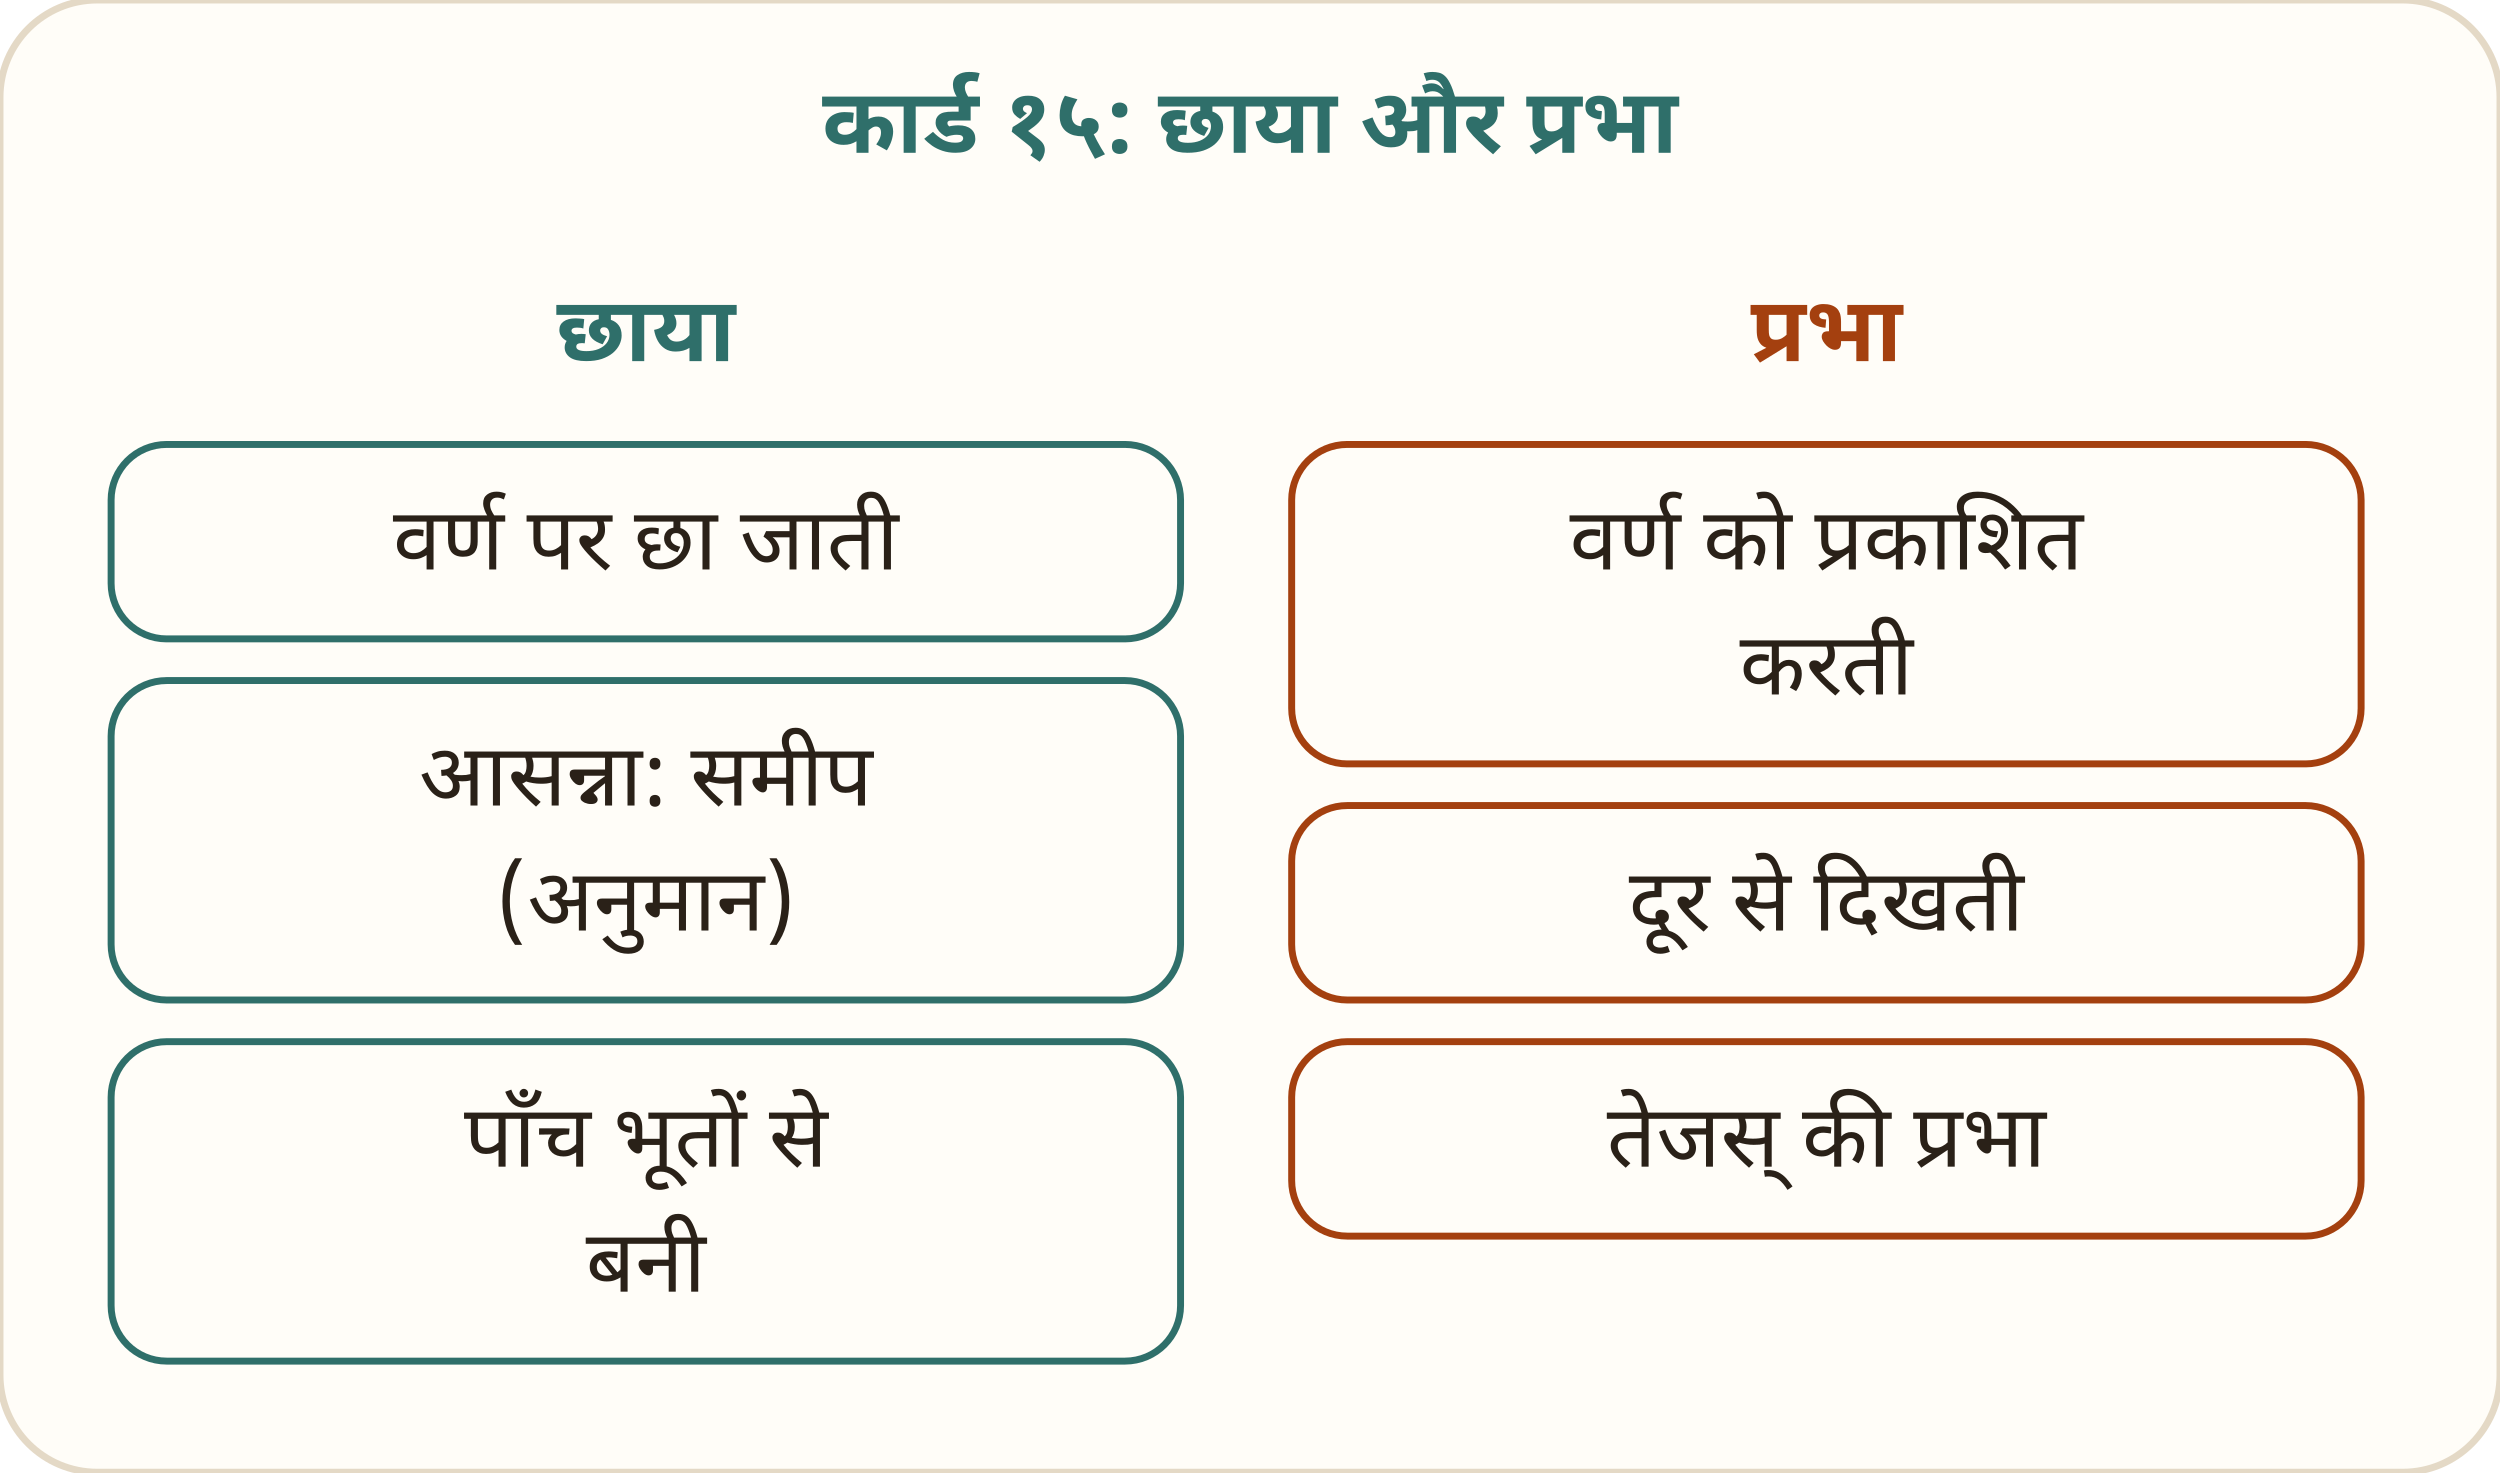
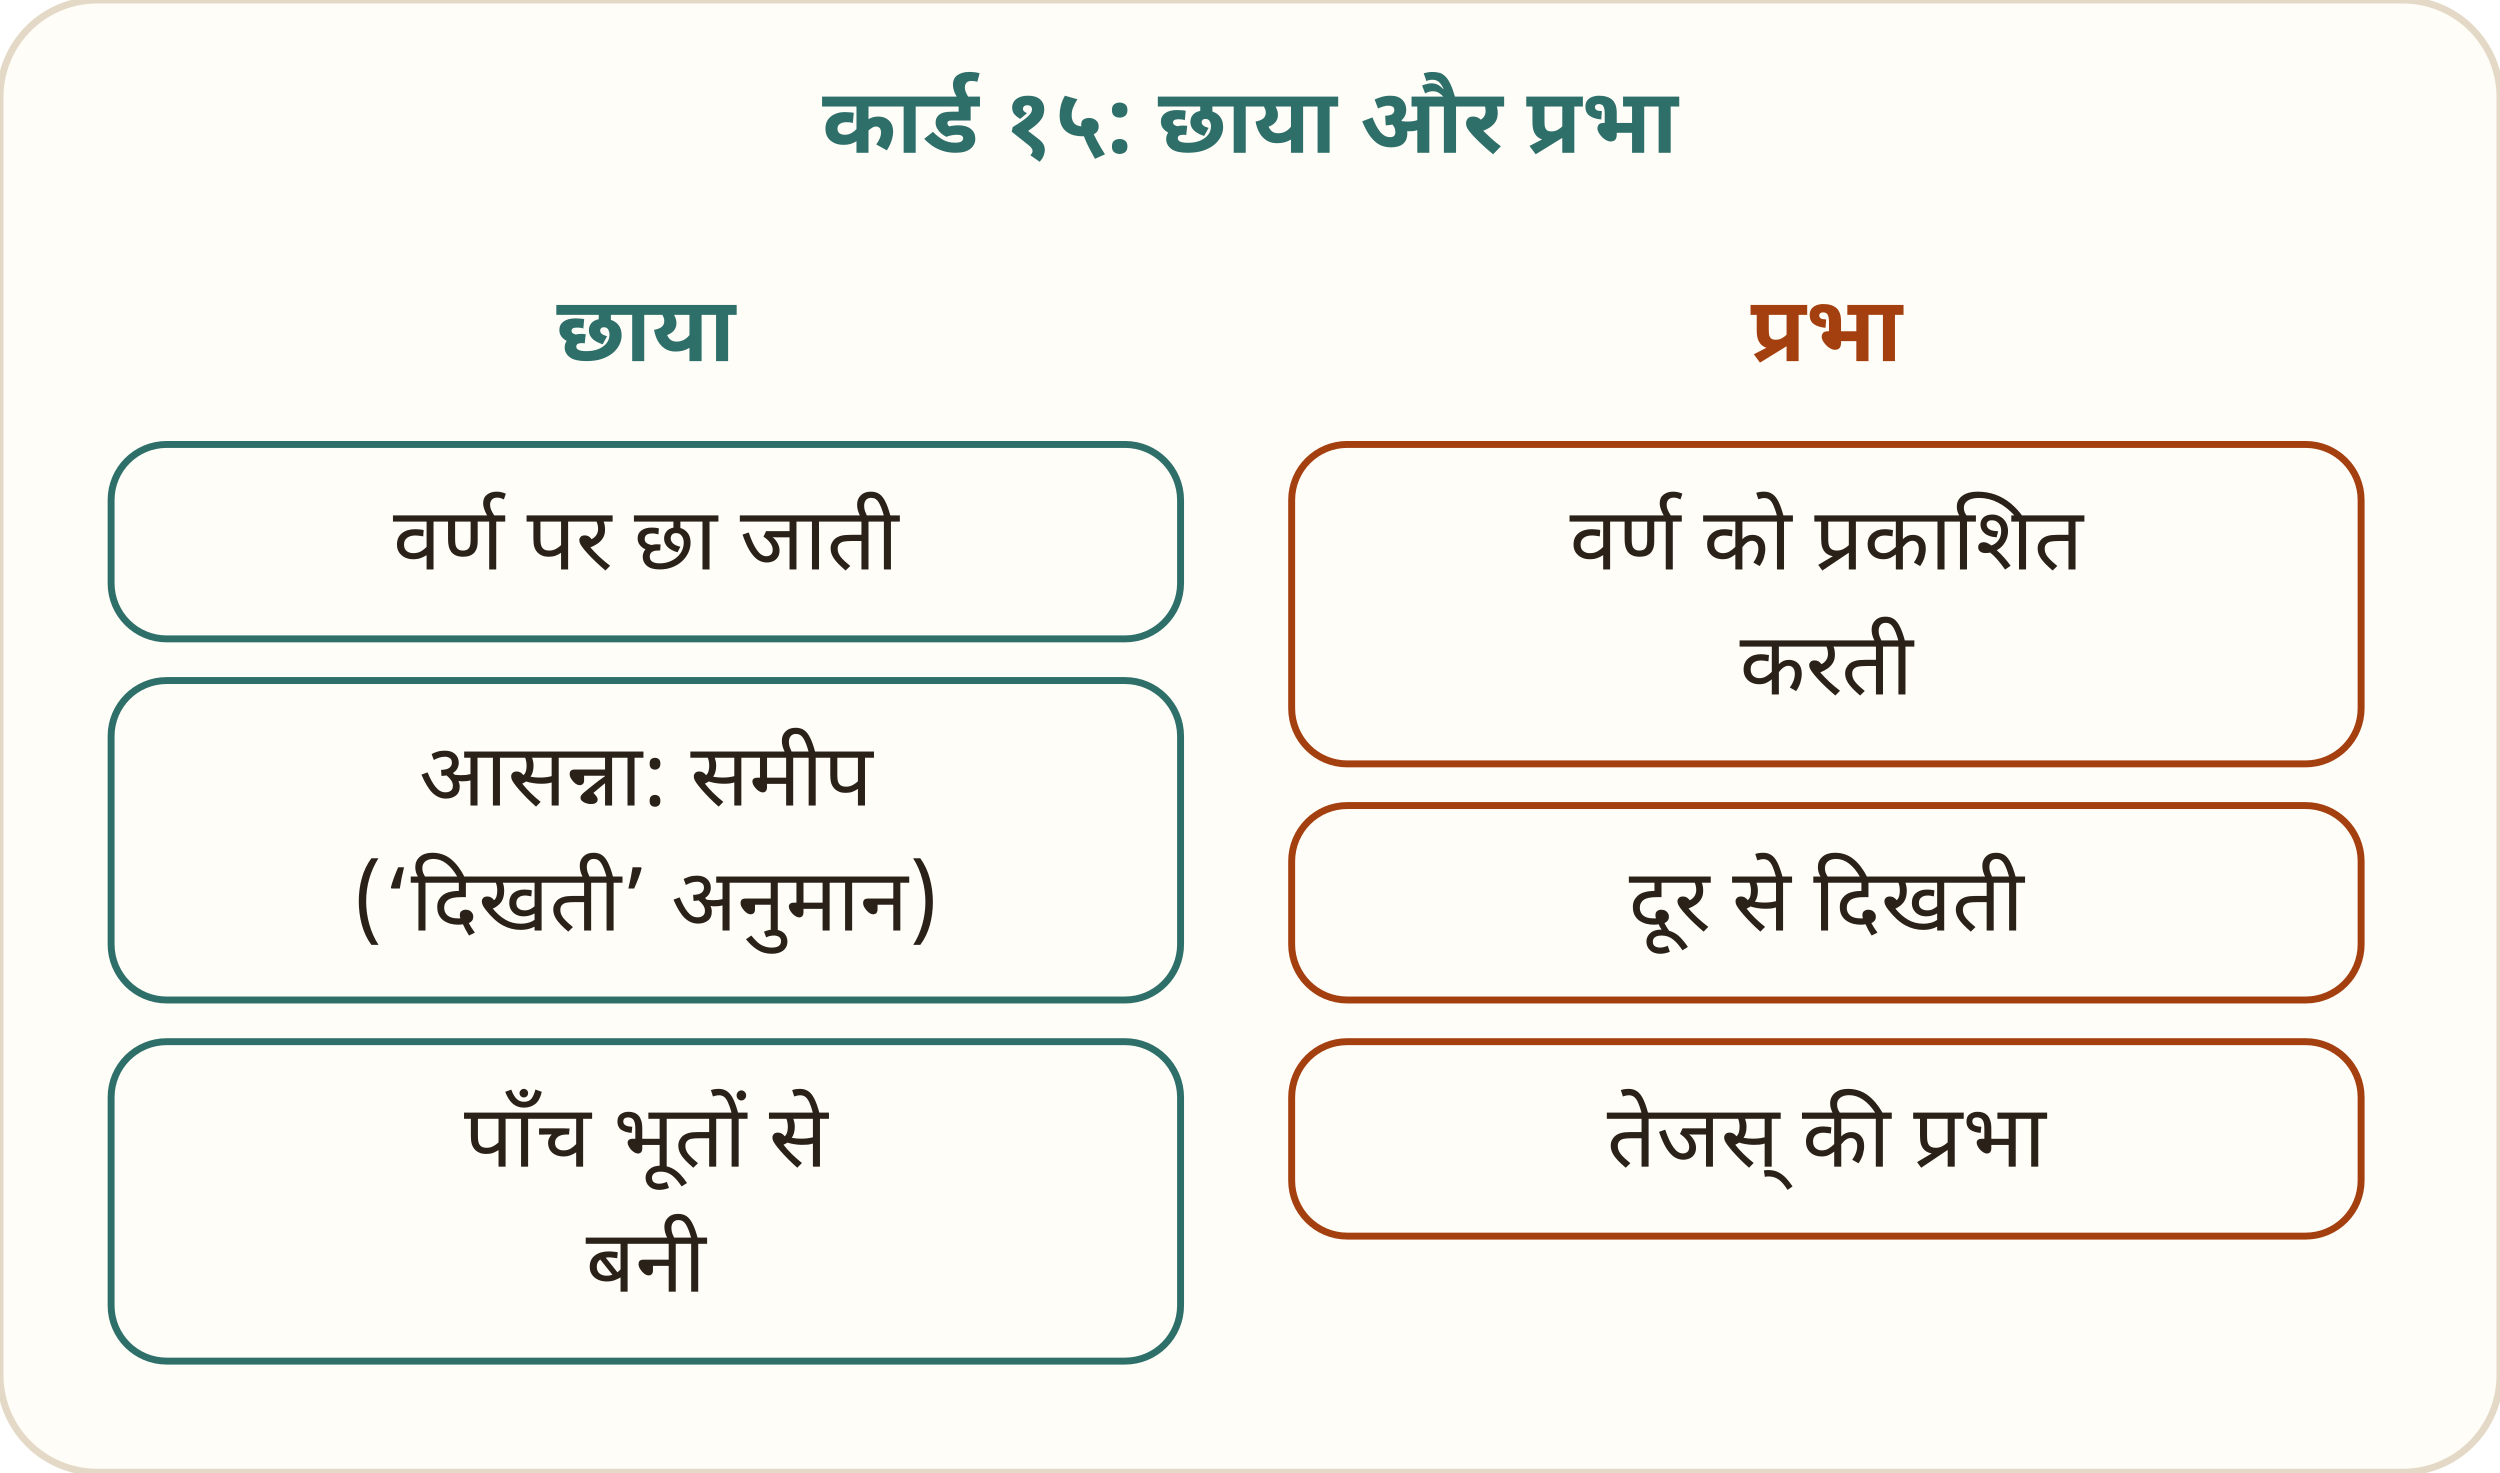
<svg xmlns="http://www.w3.org/2000/svg" viewBox="0 0 360 212" role="img">
  <rect width="360" height="212" rx="14" fill="#fffdf8" stroke="#e4d9c6" />
  <text x="180" y="22" font-family="'Noto Sans Devanagari','Mukta','Nirmala UI','Mangal',sans-serif" font-size="13" font-weight="700" fill="#2f6f6a" text-anchor="middle">कार्ड १५: छाया और प्रभा</text>
  <text x="93" y="52" font-family="'Noto Sans Devanagari','Mukta','Nirmala UI','Mangal',sans-serif" font-size="13" font-weight="700" fill="#2f6f6a" text-anchor="middle">छाया</text>
  <rect x="16" y="64" width="154" height="28" rx="8" fill="#fffdf8" stroke="#2f6f6a" />
  <text x="93.0" y="82.0" font-family="'Noto Sans Devanagari','Mukta','Nirmala UI','Mangal',sans-serif" font-size="12.5" font-weight="500" fill="#2a2118" text-anchor="middle">वर्ण पर छा जाती</text>
  <rect x="16" y="98" width="154" height="46" rx="8" fill="#fffdf8" stroke="#2f6f6a" />
  <text x="93.0" y="116.0" font-family="'Noto Sans Devanagari','Mukta','Nirmala UI','Mangal',sans-serif" font-size="12.5" font-weight="500" fill="#2a2118" text-anchor="middle">आसन्ना: समीप</text>
-   <text x="93.0" y="134.0" font-family="'Noto Sans Devanagari','Mukta','Nirmala UI','Mangal',sans-serif" font-size="12.5" font-weight="500" fill="#2a2118" text-anchor="middle">(अनुमान)</text>
+   <text x="93.0" y="134.0" font-family="'Noto Sans Devanagari','Mukta','Nirmala UI','Mangal',sans-serif" font-size="12.5" font-weight="500" fill="#2a2118" text-anchor="middle">(‘दिखती’ अनुमान)</text>
  <rect x="16" y="150" width="154" height="46" rx="8" fill="#fffdf8" stroke="#2f6f6a" />
  <text x="93.0" y="168.0" font-family="'Noto Sans Devanagari','Mukta','Nirmala UI','Mangal',sans-serif" font-size="12.5" font-weight="500" fill="#2a2118" text-anchor="middle">पाँच भूतों से</text>
  <text x="93.0" y="186.0" font-family="'Noto Sans Devanagari','Mukta','Nirmala UI','Mangal',sans-serif" font-size="12.5" font-weight="500" fill="#2a2118" text-anchor="middle">बनी</text>
  <text x="263" y="52" font-family="'Noto Sans Devanagari','Mukta','Nirmala UI','Mangal',sans-serif" font-size="13" font-weight="700" fill="#a4400f" text-anchor="middle">प्रभा</text>
  <rect x="186" y="64" width="154" height="46" rx="8" fill="#fffdf8" stroke="#a4400f" />
  <text x="263.0" y="82.0" font-family="'Noto Sans Devanagari','Mukta','Nirmala UI','Mangal',sans-serif" font-size="12.5" font-weight="500" fill="#2a2118" text-anchor="middle">वर्ण को प्रकाशित</text>
  <text x="263.0" y="100.0" font-family="'Noto Sans Devanagari','Mukta','Nirmala UI','Mangal',sans-serif" font-size="12.5" font-weight="500" fill="#2a2118" text-anchor="middle">करती</text>
  <rect x="186" y="116" width="154" height="28" rx="8" fill="#fffdf8" stroke="#a4400f" />
  <text x="263.0" y="134.0" font-family="'Noto Sans Devanagari','Mukta','Nirmala UI','Mangal',sans-serif" font-size="12.5" font-weight="500" fill="#2a2118" text-anchor="middle">दूर से दिखती</text>
  <rect x="186" y="150" width="154" height="28" rx="8" fill="#fffdf8" stroke="#a4400f" />
  <text x="263.0" y="168.0" font-family="'Noto Sans Devanagari','Mukta','Nirmala UI','Mangal',sans-serif" font-size="12.5" font-weight="500" fill="#2a2118" text-anchor="middle">तेजस् की प्रभा</text>
</svg>
